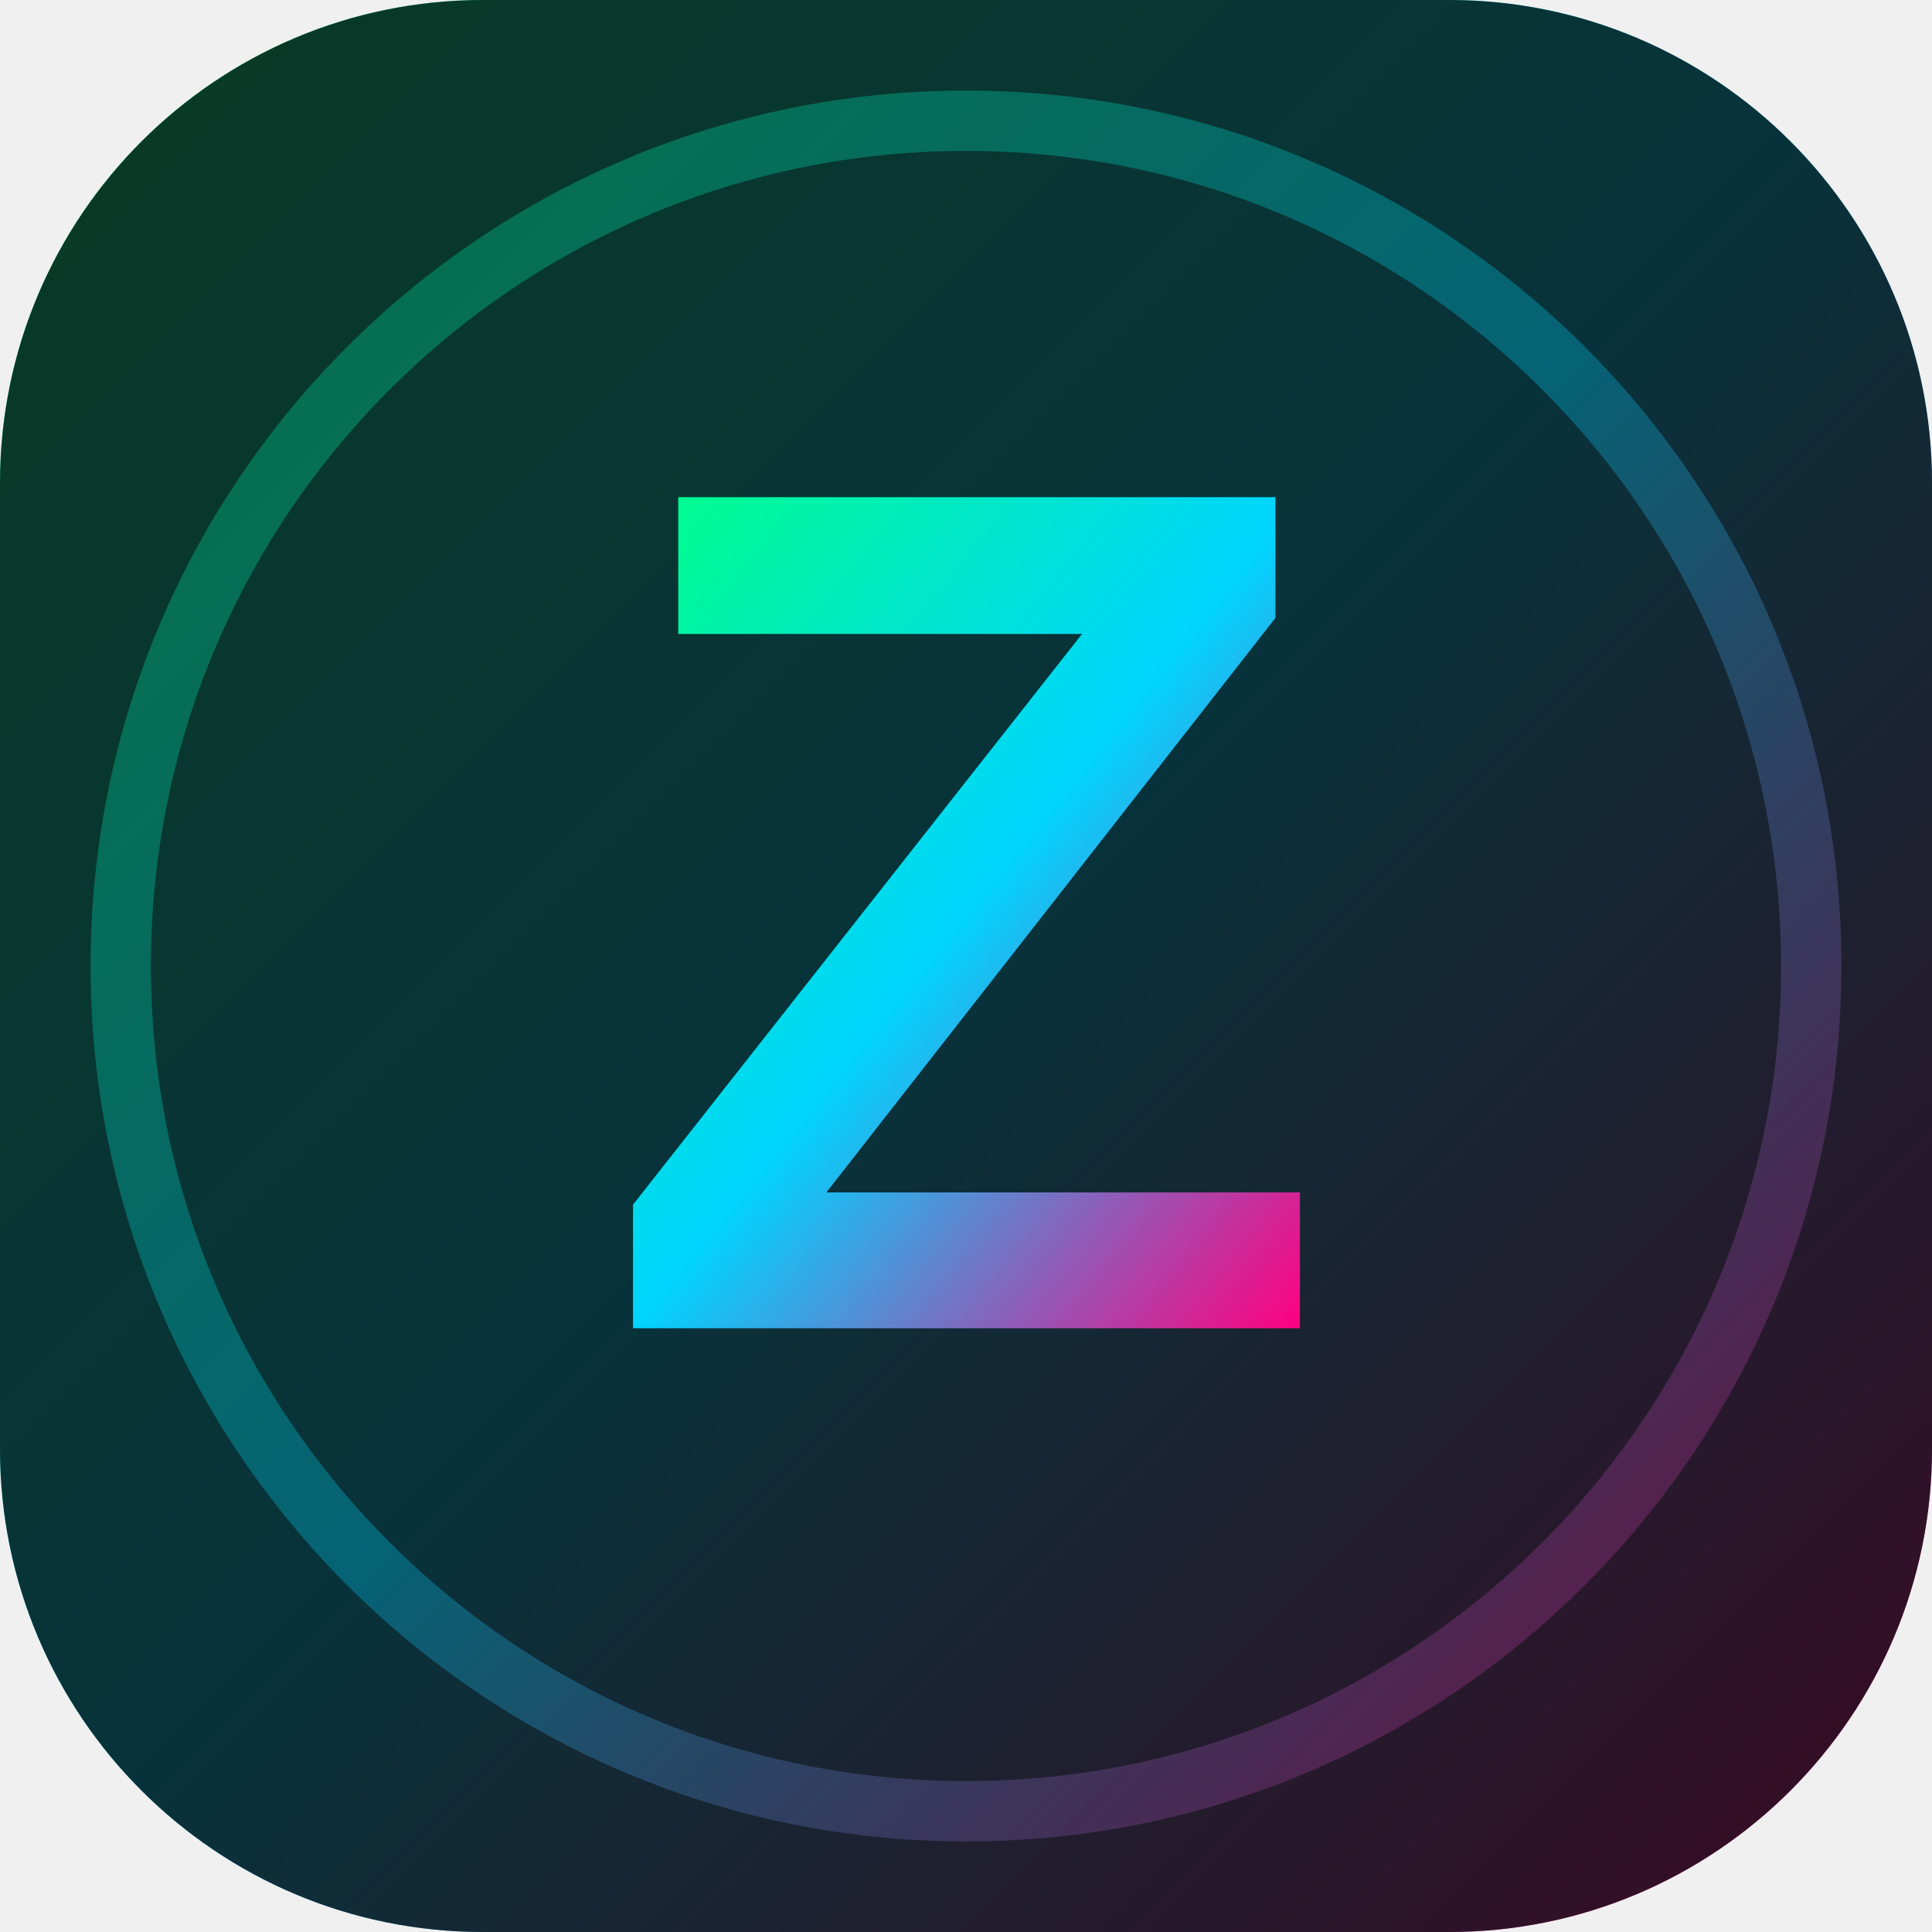
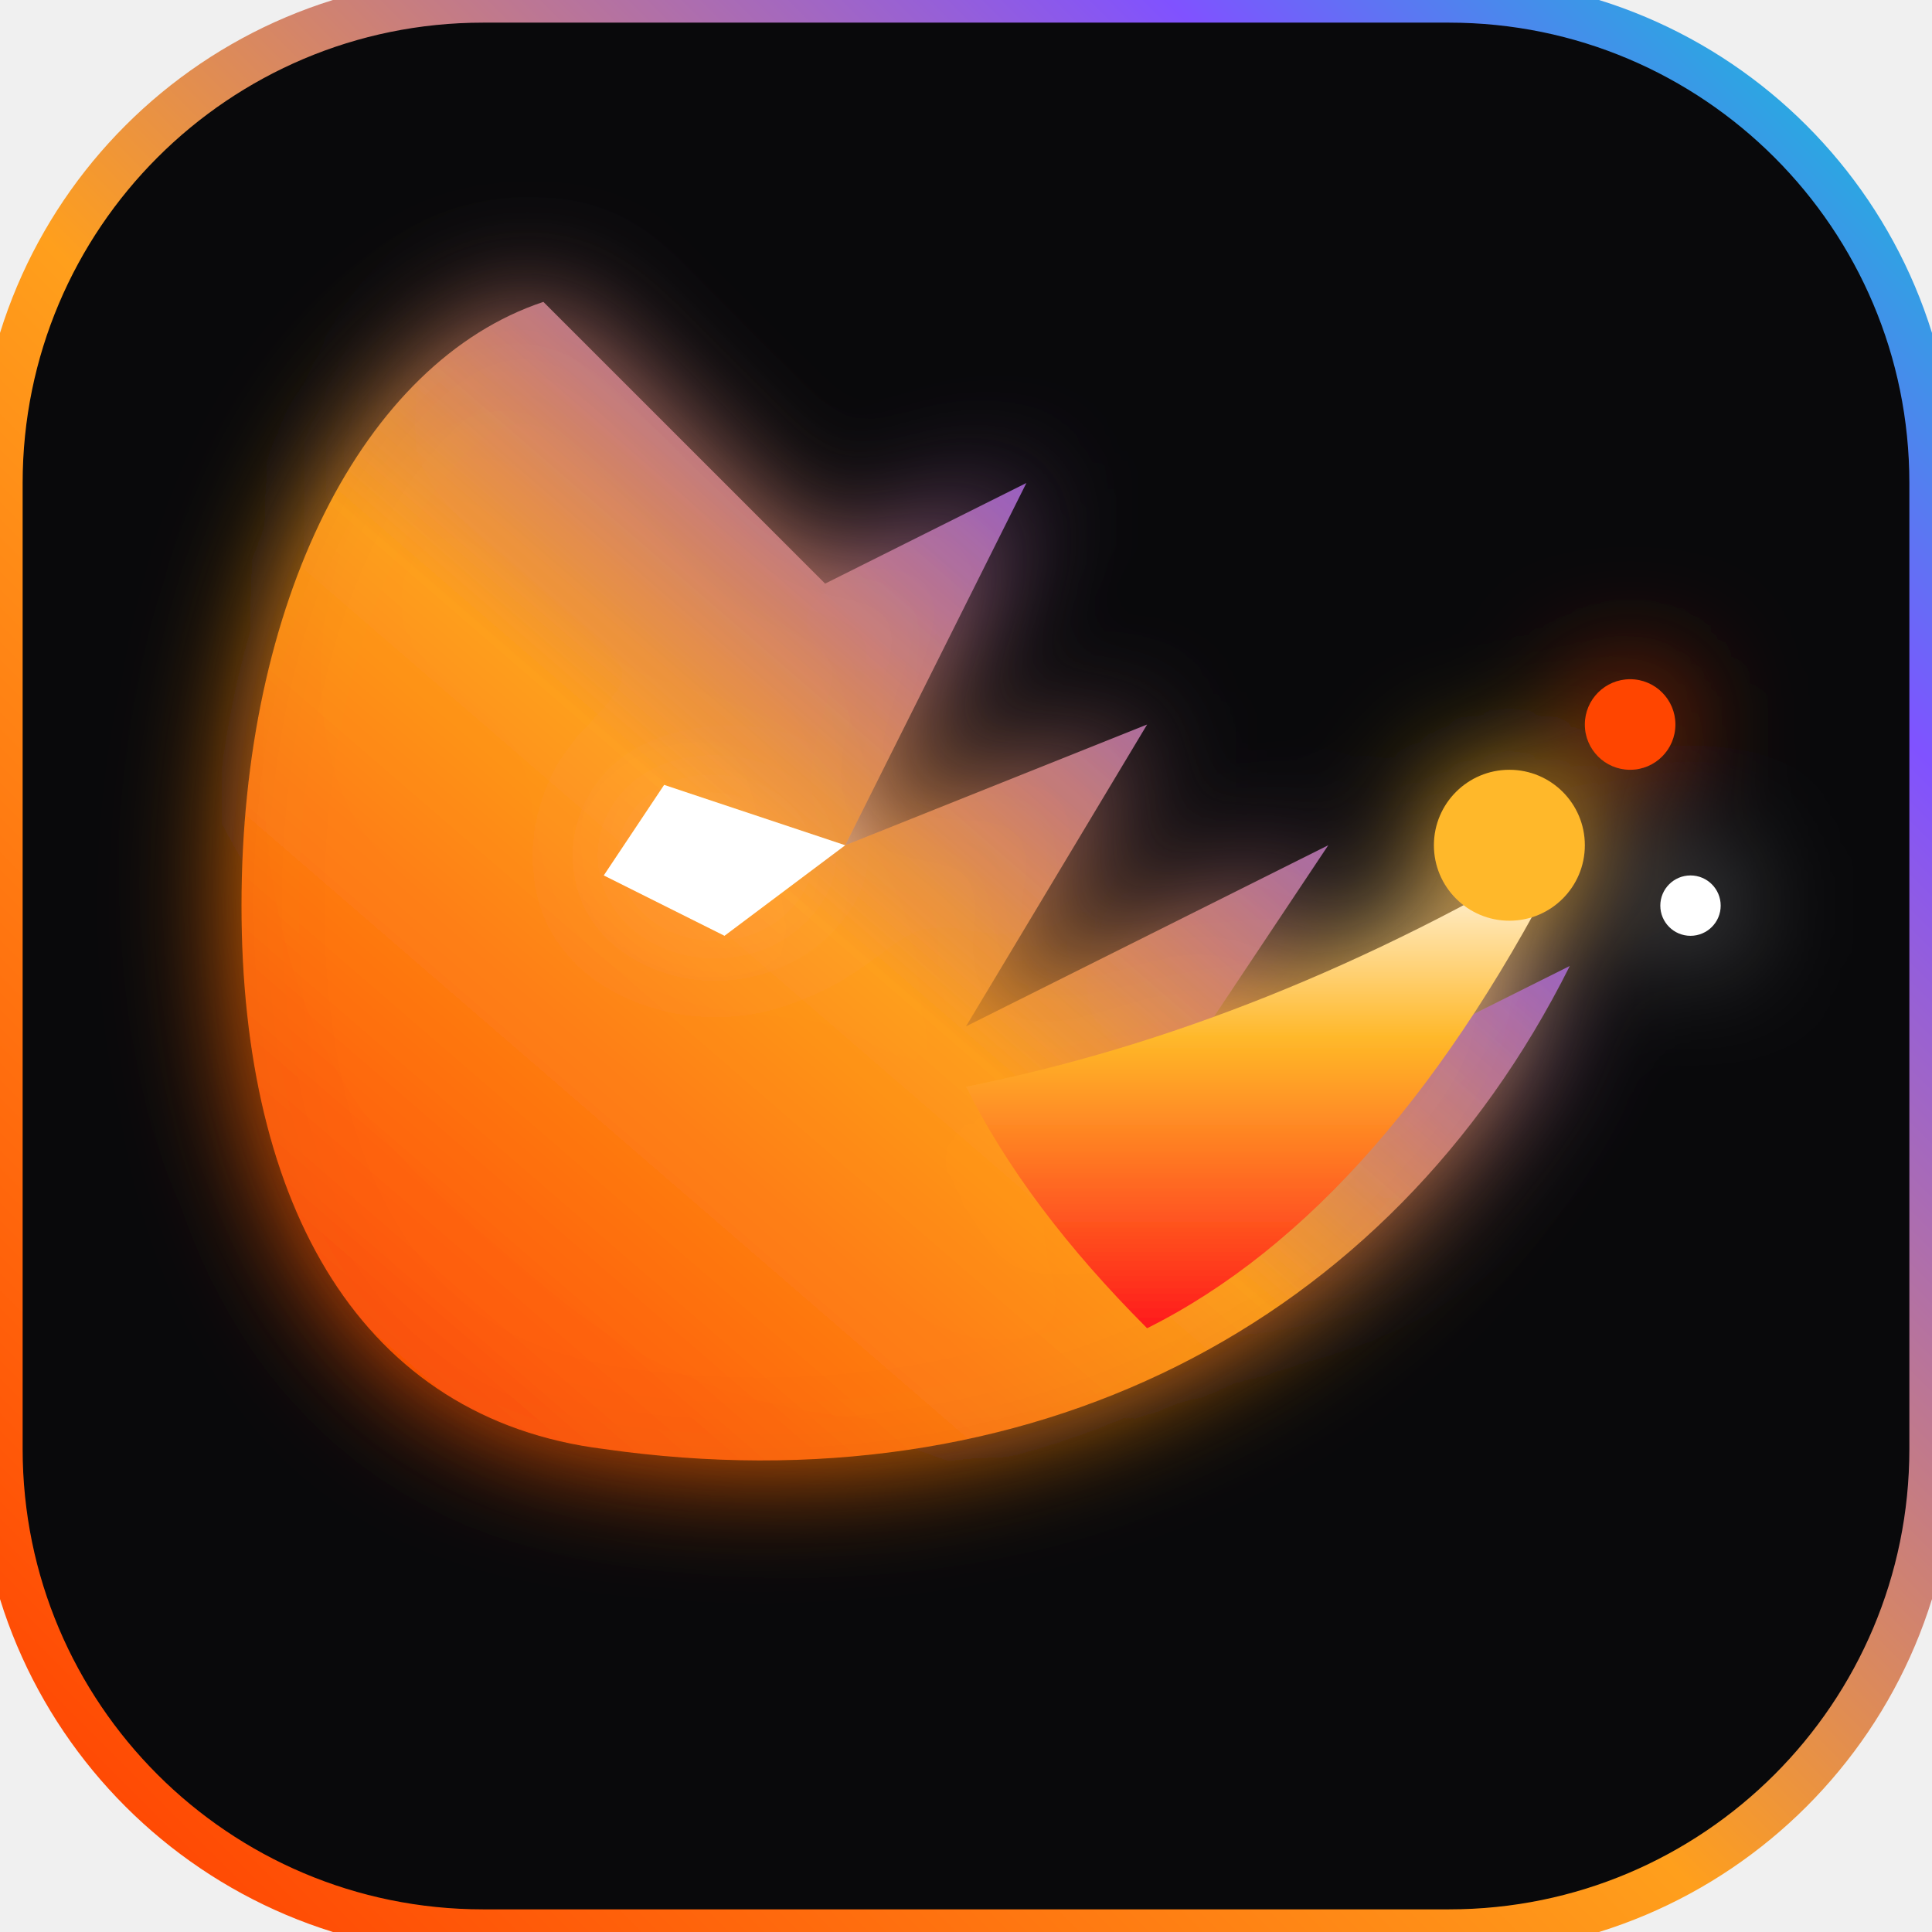
- <svg xmlns="http://www.w3.org/2000/svg" width="32" height="32" viewBox="0 0 32 32" fill="none">
+ <svg xmlns="http://www.w3.org/2000/svg" width="64" height="64" viewBox="0 0 64 64" fill="none">
  <defs>
-     <linearGradient id="zenithGradient" x1="0%" y1="0%" x2="100%" y2="100%">
-       <stop offset="0%" style="stop-color:#00ff88;stop-opacity:1" />
-       <stop offset="50%" style="stop-color:#00d4ff;stop-opacity:1" />
-       <stop offset="100%" style="stop-color:#ff0080;stop-opacity:1" />
+     <linearGradient id="dragonFlame" x1="0%" y1="100%" x2="100%" y2="0%">
+       <stop offset="0%" stop-color="#ff3b00" />
+       <stop offset="45%" stop-color="#ff9f1c" />
+       <stop offset="80%" stop-color="#8052ff" />
+       <stop offset="100%" stop-color="#00d2d3" />
    </linearGradient>
+     <linearGradient id="fireCore" x1="0%" y1="100%" x2="0%" y2="0%">
+       <stop offset="0%" stop-color="#ff1a1a" />
+       <stop offset="60%" stop-color="#ffb829" />
+       <stop offset="100%" stop-color="#ffffff" />
+     </linearGradient>
+     <filter id="flameGlow" x="-20%" y="-20%" width="140%" height="140%">
+       <feGaussianBlur stdDeviation="2" result="blur" />
+       <feComposite in="SourceGraphic" in2="blur" operator="over" />
+     </filter>
  </defs>
-   <rect width="32" height="32" rx="8" fill="url(#zenithGradient)" />
-   <rect width="32" height="32" rx="8" fill="#0a0a0a" fill-opacity="0.8" />
-   <text x="16" y="22" font-family="Arial, sans-serif" font-size="20" font-weight="bold" text-anchor="middle" fill="url(#zenithGradient)">Z</text>
-   <circle cx="16" cy="16" r="14" fill="none" stroke="url(#zenithGradient)" stroke-width="1" opacity="0.3" />
+   <rect width="64" height="64" rx="16" fill="#09090b" stroke="url(#dragonFlame)" stroke-width="1.5" />
+   <g filter="url(#flameGlow)" transform="translate(6, 6)">
+     <path d="M12 4 L22 14 L16 16 L28 10 L22 22 L32 18 L26 28 L38 22 L30 34 L46 26 C40 38 28 44 14 42 C6 41 2 34 2 24 C2 14 6 6 12 4 Z" fill="url(#dragonFlame)" opacity="0.95" />
+     <polygon points="16,20 22,22 18,25 14,23" fill="#ffffff" />
+     <path d="M26 30 Q36 28 46 22 Q40 34 32 38 Q28 34 26 30 Z" fill="url(#fireCore)" />
+     <circle cx="44" cy="22" r="2.5" fill="#ffb829" />
+     <circle cx="48" cy="18" r="1.5" fill="#ff4500" />
+     <circle cx="50" cy="24" r="1" fill="#ffffff" />
+   </g>
</svg>
